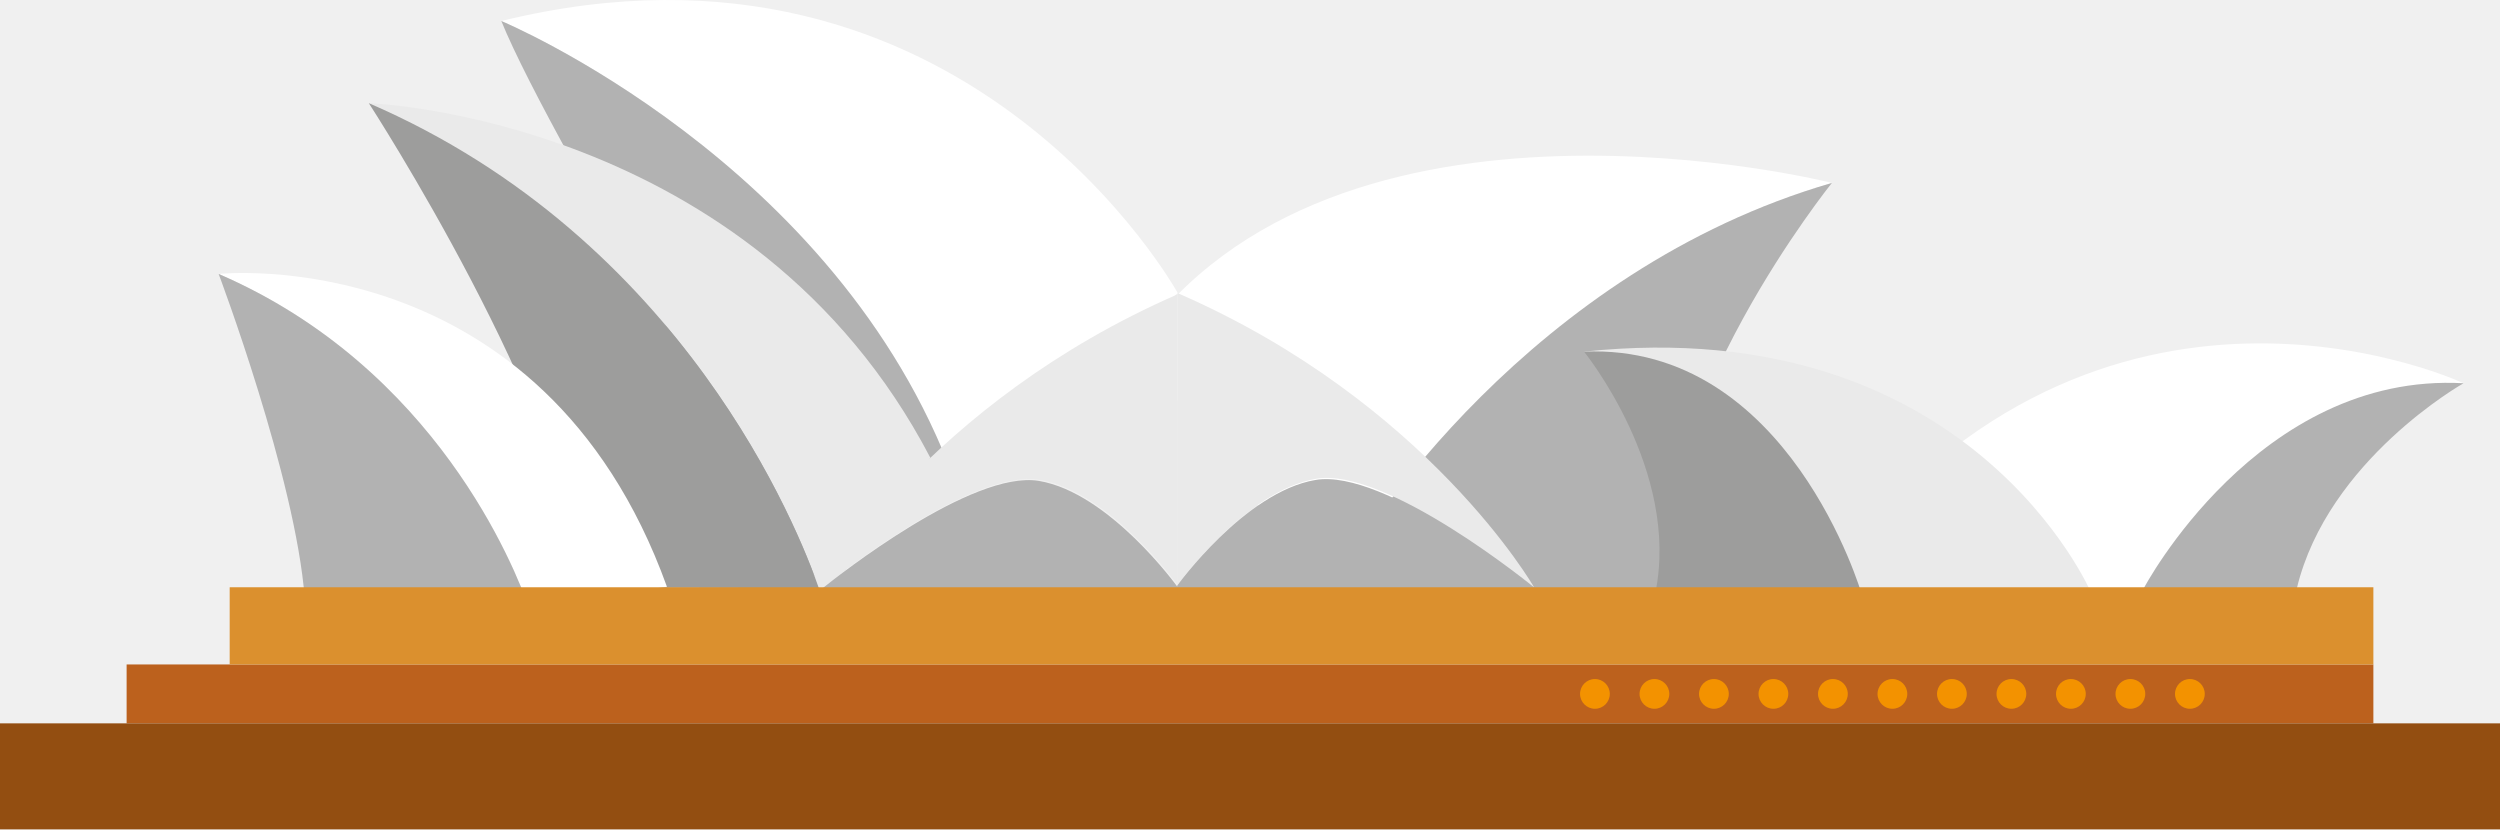
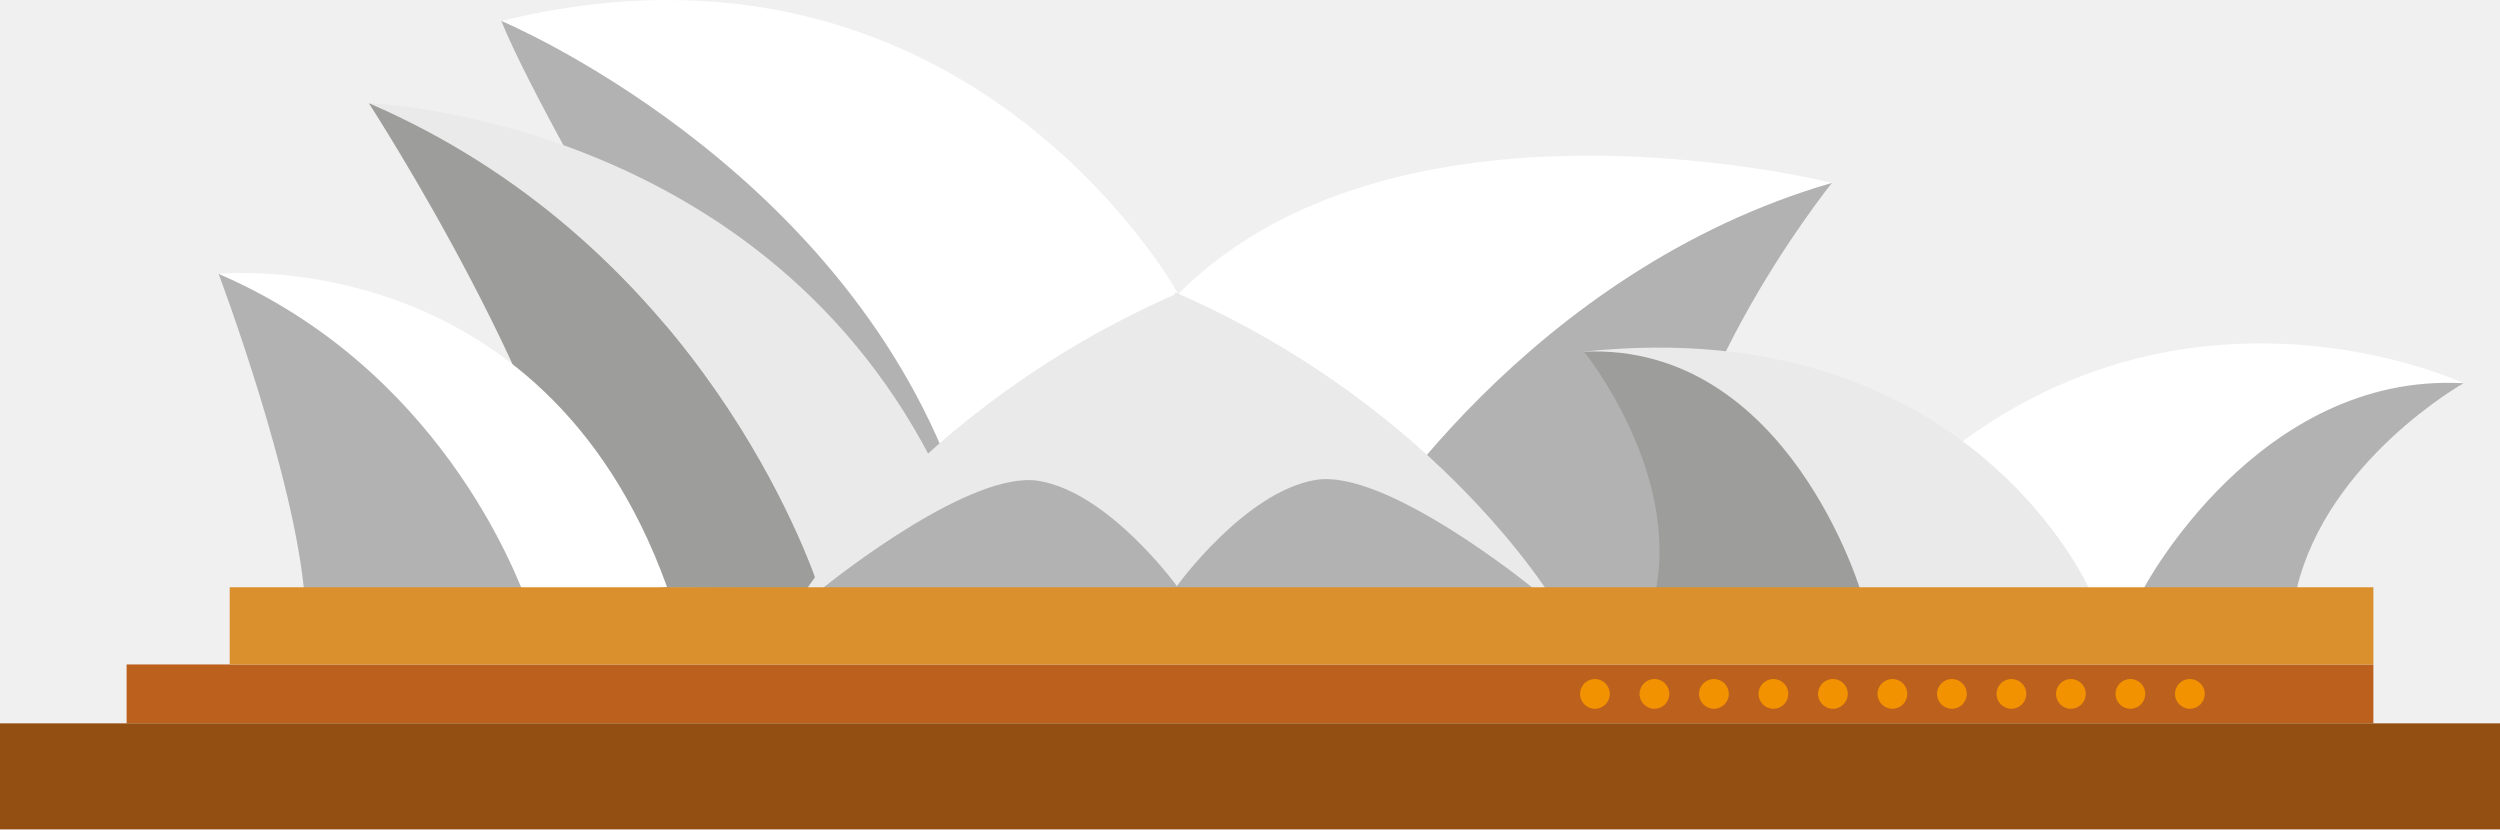
<svg xmlns="http://www.w3.org/2000/svg" width="127.333mm" height="42.242mm" viewBox="0 0 127.333 42.242" version="1.1" id="svg8">
  <defs id="defs2">
    <clipPath clipPathUnits="userSpaceOnUse" id="clipPath26">
      <path d="M 0,0 H 500 V 500 H 0 Z" id="path24" />
    </clipPath>
    <linearGradient x1="0" y1="0" x2="1" y2="0" gradientUnits="userSpaceOnUse" gradientTransform="matrix(0,-500,-500,0,250,556)" spreadMethod="pad" id="linearGradient40">
      <stop style="stop-opacity:1;stop-color:#f7d260" offset="0" id="stop32" />
      <stop style="stop-opacity:1;stop-color:#f7b360" offset="0.792" id="stop34" />
      <stop style="stop-opacity:1;stop-color:#f7b260" offset="0.917" id="stop36" />
      <stop style="stop-opacity:1;stop-color:#f7b260" offset="1" id="stop38" />
    </linearGradient>
    <clipPath clipPathUnits="userSpaceOnUse" id="clipPath50">
      <path d="M 0,0 H 500 V 500 H 0 Z" id="path48" />
    </clipPath>
    <clipPath clipPathUnits="userSpaceOnUse" id="clipPath58">
      <path d="M 3.05176e-5,335.575 H 500 V 159.425 H 3.05176e-5 Z" id="path56" />
    </clipPath>
    <clipPath clipPathUnits="userSpaceOnUse" id="clipPath74">
      <path d="M 3.05176e-5,282.575 H 500 V 106.425 H 3.05176e-5 Z" id="path72" />
    </clipPath>
    <clipPath clipPathUnits="userSpaceOnUse" id="clipPath92">
      <path d="M 0,0 H 500 V 500 H 0 Z" id="path90" />
    </clipPath>
    <clipPath clipPathUnits="userSpaceOnUse" id="clipPath100">
      <path d="M 28.478,167.371 H 471.522 V 38.122 H 28.478 Z" id="path98" />
    </clipPath>
    <clipPath clipPathUnits="userSpaceOnUse" id="clipPath338">
      <path d="M -24.038,401.456 H 208.199 V 379.599 H -24.038 Z" id="path336" />
    </clipPath>
    <clipPath clipPathUnits="userSpaceOnUse" id="clipPath354">
      <path d="M 303.962,372.133 H 536.199 V 350.277 H 303.962 Z" id="path352" />
    </clipPath>
    <clipPath clipPathUnits="userSpaceOnUse" id="clipPath370">
      <path d="M 180.519,469.278 H 499.922 V 447.421 H 180.519 Z" id="path368" />
    </clipPath>
    <clipPath clipPathUnits="userSpaceOnUse" id="clipPath386">
      <path d="M 139.009,449.854 H 373.215 V 309.527 H 139.009 Z" id="path384" />
    </clipPath>
    <clipPath clipPathUnits="userSpaceOnUse" id="clipPath434">
      <path d="M 0,500 H 500 V 0 H 0 Z" id="path432" />
    </clipPath>
  </defs>
  <g id="layer1" transform="translate(261.1913,-34.13129)">
    <g id="g18" transform="matrix(0.889504,0,0,-0.889504,-193.2718,357.3135)">
      <g id="g86" transform="matrix(0.3699579,0,0,0.3699579,126.7051,266.0129)">
        <g id="g88" clip-path="url(#clipPath92)" transform="translate(-612.7479,-30.5949)">
          <g id="g222" transform="translate(246.168,248.2627)">
            <path d="m 0,0 -34.646,-28.781 c -18.131,49.262 -70.06,70.906 -70.06,70.906 C -32.924,59.75 0,0 0,0" style="fill:#ffffff;fill-opacity:1;fill-rule:nonzero;stroke:none" id="path224" />
          </g>
          <g id="g226" transform="translate(211.5215,219.4814)">
            <path d="m 0,0 -20.373,-16.913 c 0,0 -41.824,68.377 -49.686,87.82 0,0 51.929,-21.644 70.059,-70.907" style="fill:#b2b2b2;fill-opacity:1;fill-rule:nonzero;stroke:none" id="path228" />
          </g>
          <g id="g230" transform="translate(207.8711,222.7764)">
            <path d="m 0,0 -10.815,-14.083 -4.677,-6.098 h -1.763 c -3.131,9.038 -20.906,54.035 -69.663,75.077 0,0 59.313,-2.01 86.918,-54.896" style="fill:#eaeaea;fill-opacity:1;fill-rule:nonzero;stroke:none" id="path232" />
          </g>
          <g id="g234" transform="translate(190.6157,202.5957)">
            <path d="M 0,0 -36.506,0.123 C -38.557,27.154 -69.663,75.077 -69.663,75.077 -20.905,54.035 -3.131,9.038 0,0" style="fill:#9d9d9c;fill-opacity:1;fill-rule:nonzero;stroke:none" id="path236" />
          </g>
          <g id="g238" transform="translate(167.0986,202.8174)">
            <path d="m 0,0 -11.314,-1.508 -8.783,-1.878 h -1.217 c -2.161,6.237 -14.427,37.289 -48.075,51.811 0,0 50.019,5.319 69.389,-48.425" style="fill:#ffffff;fill-opacity:1;fill-rule:nonzero;stroke:none" id="path240" />
          </g>
          <g id="g242" transform="translate(145.7842,199.4316)">
            <path d="m 0,0 -34.744,1.564 c -1.415,18.655 -13.33,50.247 -13.33,50.247 C -14.427,37.289 -2.161,6.236 0,0" style="fill:#b2b2b2;fill-opacity:1;fill-rule:nonzero;stroke:none" id="path244" />
          </g>
          <g id="g246" transform="translate(239.564,240.1338)">
            <path d="m 0,0 23.585,-30.616 8.781,-3.064 4.004,-1.041 c 3.855,7.81 25.027,46.444 71.47,59.916 C 107.84,25.195 30.951,44.646 0,0" style="fill:#ffffff;fill-opacity:1;fill-rule:nonzero;stroke:none" id="path248" />
          </g>
          <g id="g250" transform="translate(270.6699,203.3887)">
            <path d="M 0,0 51.008,-1.648 C 48.538,27.004 76.734,61.94 76.734,61.94 30.291,48.468 3.855,7.81 0,0" style="fill:#b2b2b2;fill-opacity:1;fill-rule:nonzero;stroke:none" id="path252" />
          </g>
          <g id="g254" transform="translate(445.167,234.3232)">
            <path d="m 0,0 c 0,0 -53.508,25.13 -95.26,-26.031 v -7.296 l 47.63,1.727 c 0,0 12.822,24.023 47.63,31.6" style="fill:#ffffff;fill-opacity:1;fill-rule:nonzero;stroke:none" id="path256" />
          </g>
          <g id="g258" transform="translate(445.167,234.3232)">
            <path d="m 0,0 c 0,0 -21.021,-11.836 -25.807,-31.754 h -23.699 c 0,0 17.66,33.52 49.506,31.754" style="fill:#b2b2b2;fill-opacity:1;fill-rule:nonzero;stroke:none" id="path260" />
          </g>
-           <g id="g262" transform="translate(191.0259,202.5693)">
+           <g id="g262" transform="matrix(1.086906,0,0,1.086906,186.3272,198.8119)">
            <path d="M 0,0 C 0,0 16.407,28.671 55.146,45.534 V 0.465 c 0,0 -10.482,14.534 -21.42,16.356 C 22.788,18.645 0,0 0,0" style="fill:#eaeaea;fill-opacity:1;fill-rule:nonzero;stroke:none" id="path264" />
          </g>
-           <g id="g266" transform="translate(301.3193,202.7236)">
+           <g id="g266" transform="matrix(1.078538,0,0,1.078538,305.2044,199.2952)">
            <path d="M 0,0 C 0,0 -16.407,28.671 -55.147,45.534 V 0.465 c 0,0 10.483,14.533 21.42,16.356 C -22.788,18.645 0,0 0,0" style="fill:#eaeaea;fill-opacity:1;fill-rule:nonzero;stroke:none" id="path268" />
          </g>
          <g id="g270" transform="translate(301.1914,202.5693)">
            <path d="m 0,0 h -110.038 c 2.366,1.901 23.189,18.349 33.498,16.64 10.938,-1.819 21.425,-16.353 21.425,-16.353 v 0.15 c 0,0 10.487,14.535 21.426,16.353 C -22.97,18.582 -0.875,0.711 0,0" style="fill:#b2b2b2;fill-opacity:1;fill-rule:nonzero;stroke:none" id="path272" />
          </g>
          <g id="g274" transform="translate(387.5713,201.8047)">
            <path d="M 0,0 C 0,0 -18.633,43.734 -78.534,37.41 -56.4,25.788 -44.785,14.789 -40.167,-0.154 Z" style="fill:#eaeaea;fill-opacity:1;fill-rule:nonzero;stroke:none" id="path276" />
          </g>
          <g id="g278" transform="translate(309.0371,239.2148)">
            <path d="m 0,0 c 0,0 14.956,-18.403 11.025,-37.41 l 31.96,-0.154 C 42.985,-37.564 31.702,1.367 0,0" style="fill:#9d9d9c;fill-opacity:1;fill-rule:nonzero;stroke:none" id="path280" />
          </g>
          <path d="M 431.21,181.684 H 83.467 v 9.115 H 431.21 Z" style="fill:#bc611d;fill-opacity:1;fill-rule:nonzero;stroke:none" id="path282" />
          <path d="M 431.21,202.747 H 99.419 V 190.799 H 431.21 Z" style="fill:#db902e;fill-opacity:1;fill-rule:nonzero;stroke:none" id="path284" />
          <path d="M 450.808,165.276 H 63.87 v 16.407 h 386.938 z" style="fill:#934e11;fill-opacity:1;fill-rule:nonzero;stroke:none" id="path286" />
          <g id="g288" transform="translate(319.9336,183.9395)">
            <path d="m 0,0 v 0 c -1.271,0 -2.302,1.03 -2.302,2.302 0,1.271 1.031,2.302 2.302,2.302 1.271,0 2.303,-1.031 2.303,-2.302 C 2.303,1.03 1.271,0 0,0" style="fill:#f39200;fill-opacity:1;fill-rule:nonzero;stroke:none" id="path290" />
          </g>
          <g id="g292" transform="translate(310.7256,183.9395)">
            <path d="m 0,0 v 0 c -1.271,0 -2.303,1.03 -2.303,2.302 0,1.271 1.032,2.302 2.303,2.302 1.271,0 2.302,-1.031 2.302,-2.302 C 2.302,1.03 1.271,0 0,0" style="fill:#f39200;fill-opacity:1;fill-rule:nonzero;stroke:none" id="path294" />
          </g>
          <g id="g296" transform="translate(329.1426,183.9395)">
            <path d="m 0,0 v 0 c -1.271,0 -2.303,1.03 -2.303,2.302 0,1.271 1.032,2.302 2.303,2.302 1.271,0 2.302,-1.031 2.302,-2.302 C 2.302,1.03 1.271,0 0,0" style="fill:#f39200;fill-opacity:1;fill-rule:nonzero;stroke:none" id="path298" />
          </g>
          <g id="g300" transform="translate(338.3506,183.9395)">
            <path d="m 0,0 v 0 c -1.271,0 -2.302,1.03 -2.302,2.302 0,1.271 1.031,2.302 2.302,2.302 1.271,0 2.302,-1.031 2.302,-2.302 C 2.302,1.03 1.271,0 0,0" style="fill:#f39200;fill-opacity:1;fill-rule:nonzero;stroke:none" id="path302" />
          </g>
          <g id="g304" transform="translate(347.5586,183.9395)">
            <path d="m 0,0 v 0 c -1.271,0 -2.302,1.03 -2.302,2.302 0,1.271 1.031,2.302 2.302,2.302 1.271,0 2.303,-1.031 2.303,-2.302 C 2.303,1.03 1.271,0 0,0" style="fill:#f39200;fill-opacity:1;fill-rule:nonzero;stroke:none" id="path306" />
          </g>
          <g id="g308" transform="translate(356.7676,183.9395)">
            <path d="m 0,0 v 0 c -1.271,0 -2.303,1.03 -2.303,2.302 0,1.271 1.032,2.302 2.303,2.302 1.271,0 2.302,-1.031 2.302,-2.302 C 2.302,1.03 1.271,0 0,0" style="fill:#f39200;fill-opacity:1;fill-rule:nonzero;stroke:none" id="path310" />
          </g>
          <g id="g312" transform="translate(365.9756,183.9395)">
            <path d="m 0,0 v 0 c -1.271,0 -2.302,1.03 -2.302,2.302 0,1.271 1.031,2.302 2.302,2.302 1.271,0 2.302,-1.031 2.302,-2.302 C 2.302,1.03 1.271,0 0,0" style="fill:#f39200;fill-opacity:1;fill-rule:nonzero;stroke:none" id="path314" />
          </g>
          <g id="g316" transform="translate(375.1836,183.9395)">
            <path d="m 0,0 v 0 c -1.271,0 -2.302,1.03 -2.302,2.302 0,1.271 1.031,2.302 2.302,2.302 1.271,0 2.303,-1.031 2.303,-2.302 C 2.303,1.03 1.271,0 0,0" style="fill:#f39200;fill-opacity:1;fill-rule:nonzero;stroke:none" id="path318" />
          </g>
          <g id="g320" transform="translate(384.3926,183.9395)">
            <path d="m 0,0 v 0 c -1.271,0 -2.302,1.03 -2.302,2.302 0,1.271 1.031,2.302 2.302,2.302 1.271,0 2.302,-1.031 2.302,-2.302 C 2.302,1.03 1.271,0 0,0" style="fill:#f39200;fill-opacity:1;fill-rule:nonzero;stroke:none" id="path322" />
          </g>
          <g id="g324" transform="translate(393.6006,183.9395)">
            <path d="m 0,0 v 0 c -1.271,0 -2.302,1.03 -2.302,2.302 0,1.271 1.031,2.302 2.302,2.302 1.271,0 2.303,-1.031 2.303,-2.302 C 2.303,1.03 1.271,0 0,0" style="fill:#f39200;fill-opacity:1;fill-rule:nonzero;stroke:none" id="path326" />
          </g>
          <g id="g328" transform="translate(402.8096,183.9395)">
            <path d="m 0,0 v 0 c -1.271,0 -2.303,1.03 -2.303,2.302 0,1.271 1.032,2.302 2.303,2.302 1.271,0 2.302,-1.031 2.302,-2.302 C 2.302,1.03 1.271,0 0,0" style="fill:#f39200;fill-opacity:1;fill-rule:nonzero;stroke:none" id="path330" />
          </g>
          <g id="g348">
            <g id="g350" />
          </g>
          <g id="g364">
            <g id="g366" />
          </g>
          <g id="g380">
            <g id="g382" />
          </g>
        </g>
      </g>
      <g id="g428" />
    </g>
  </g>
</svg>
